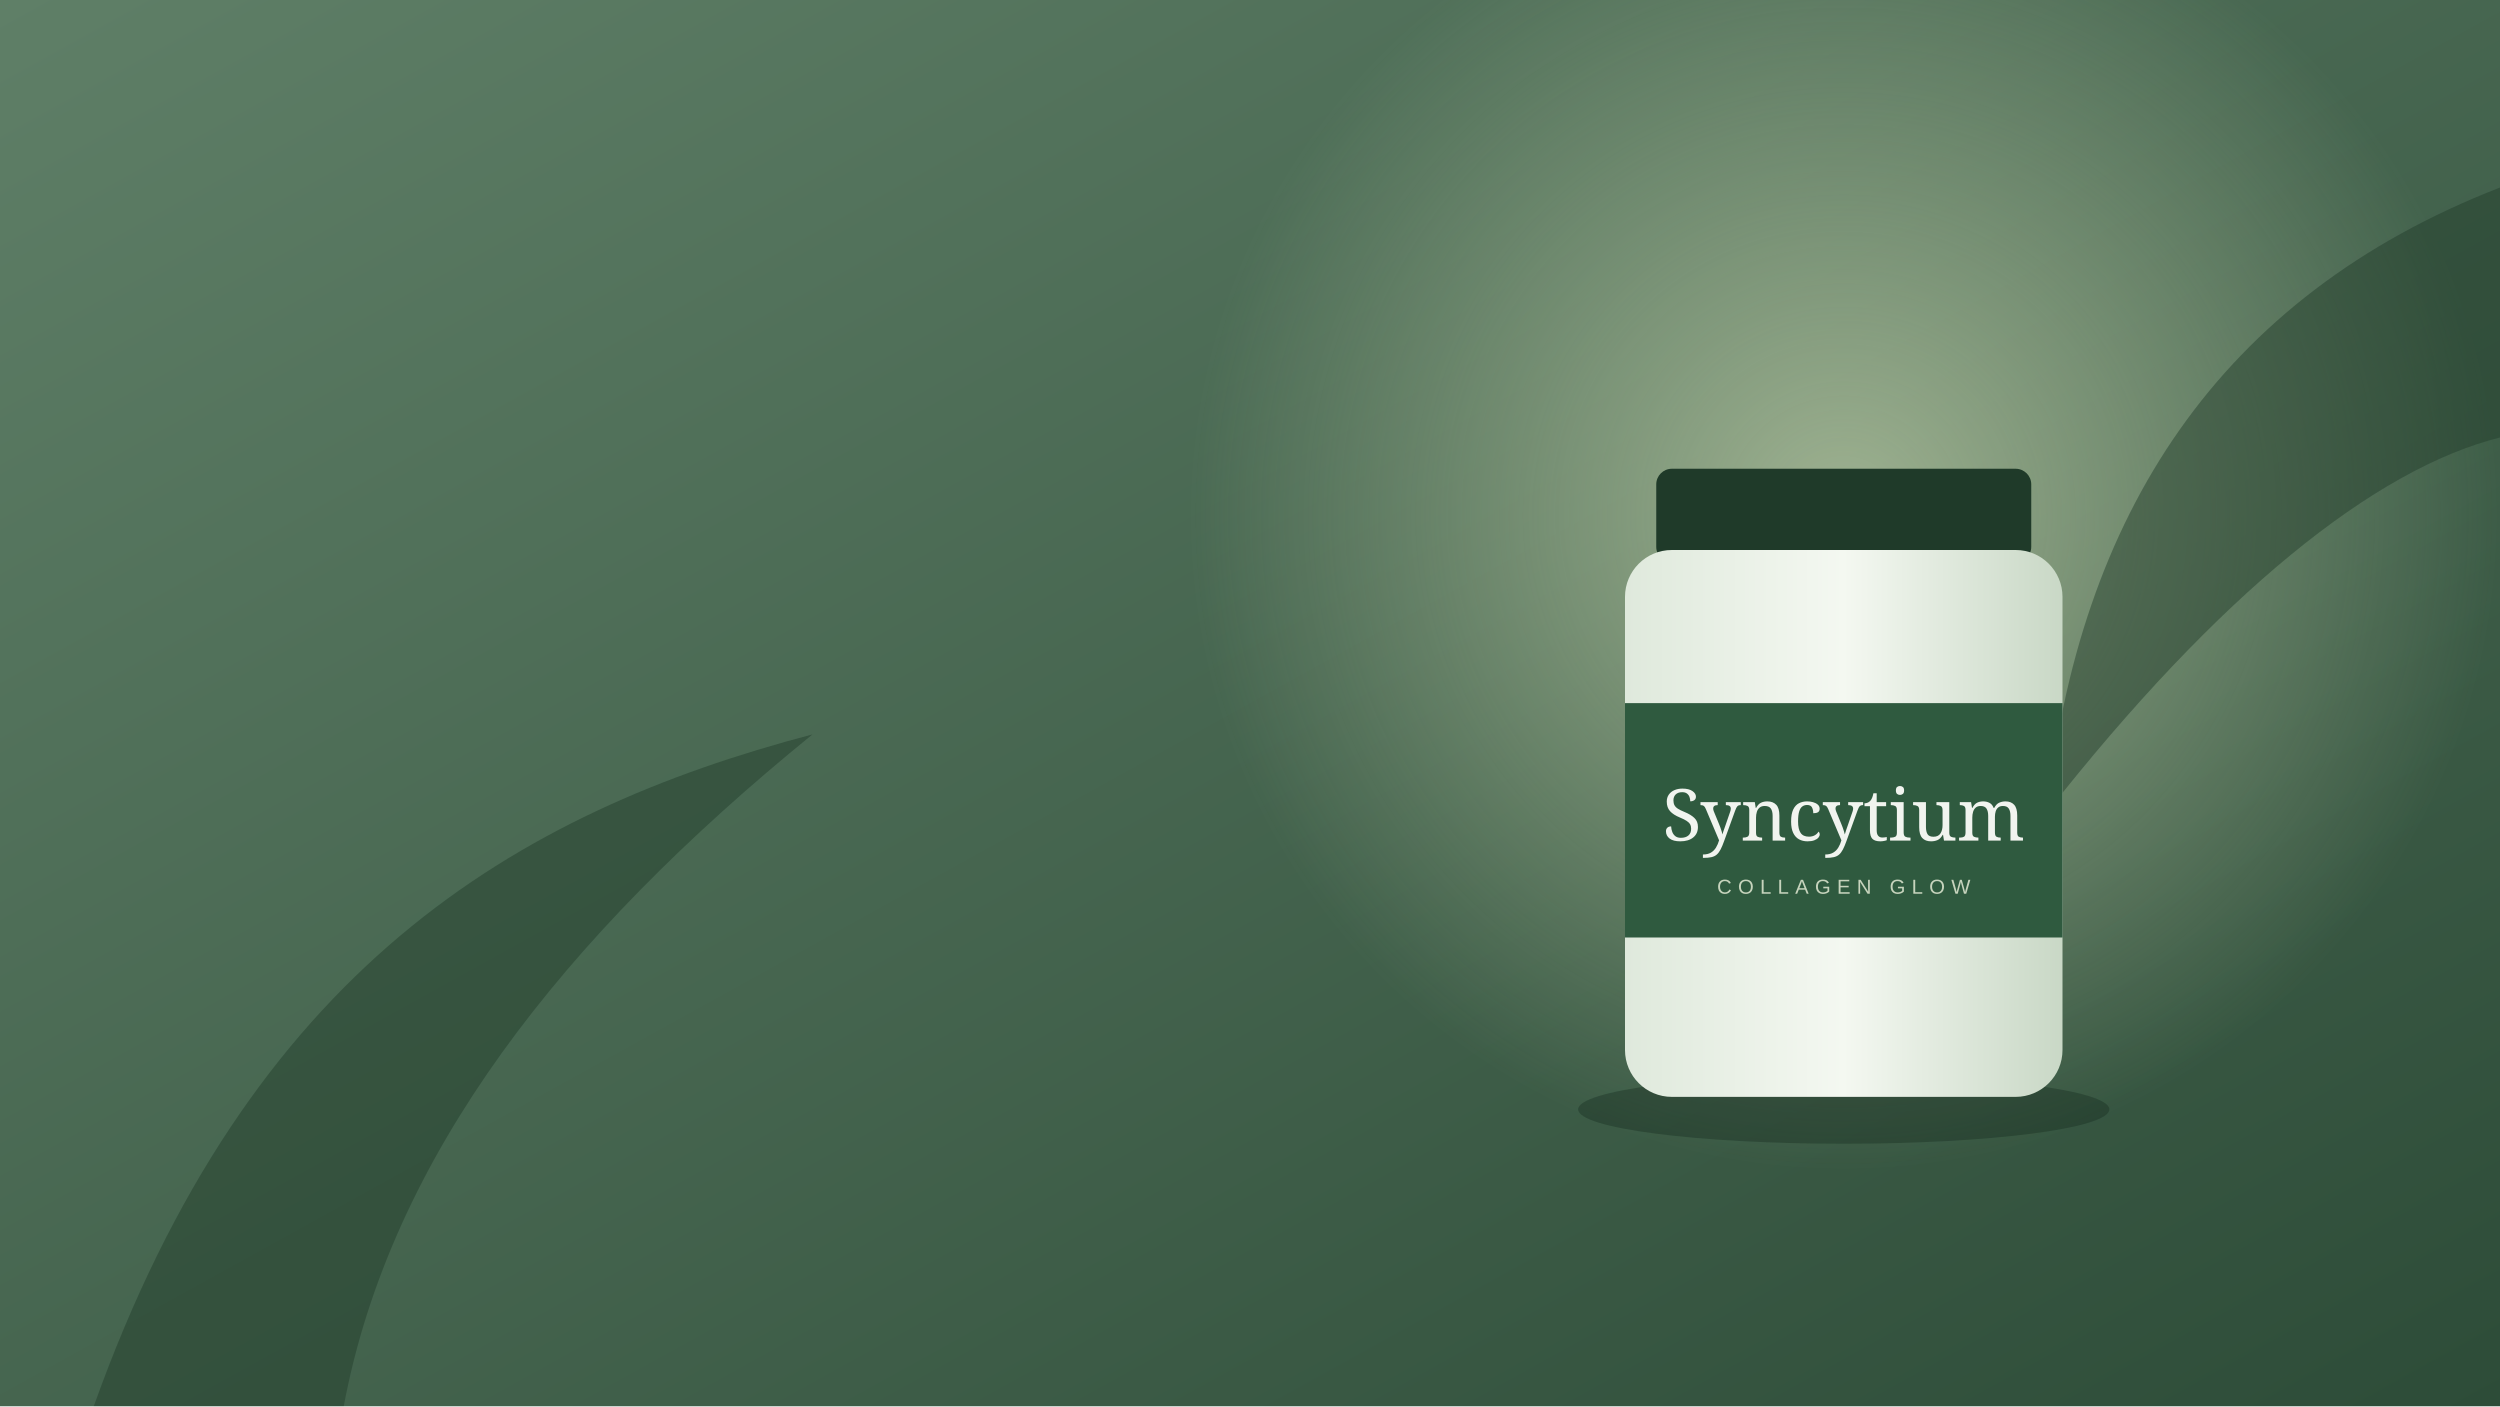
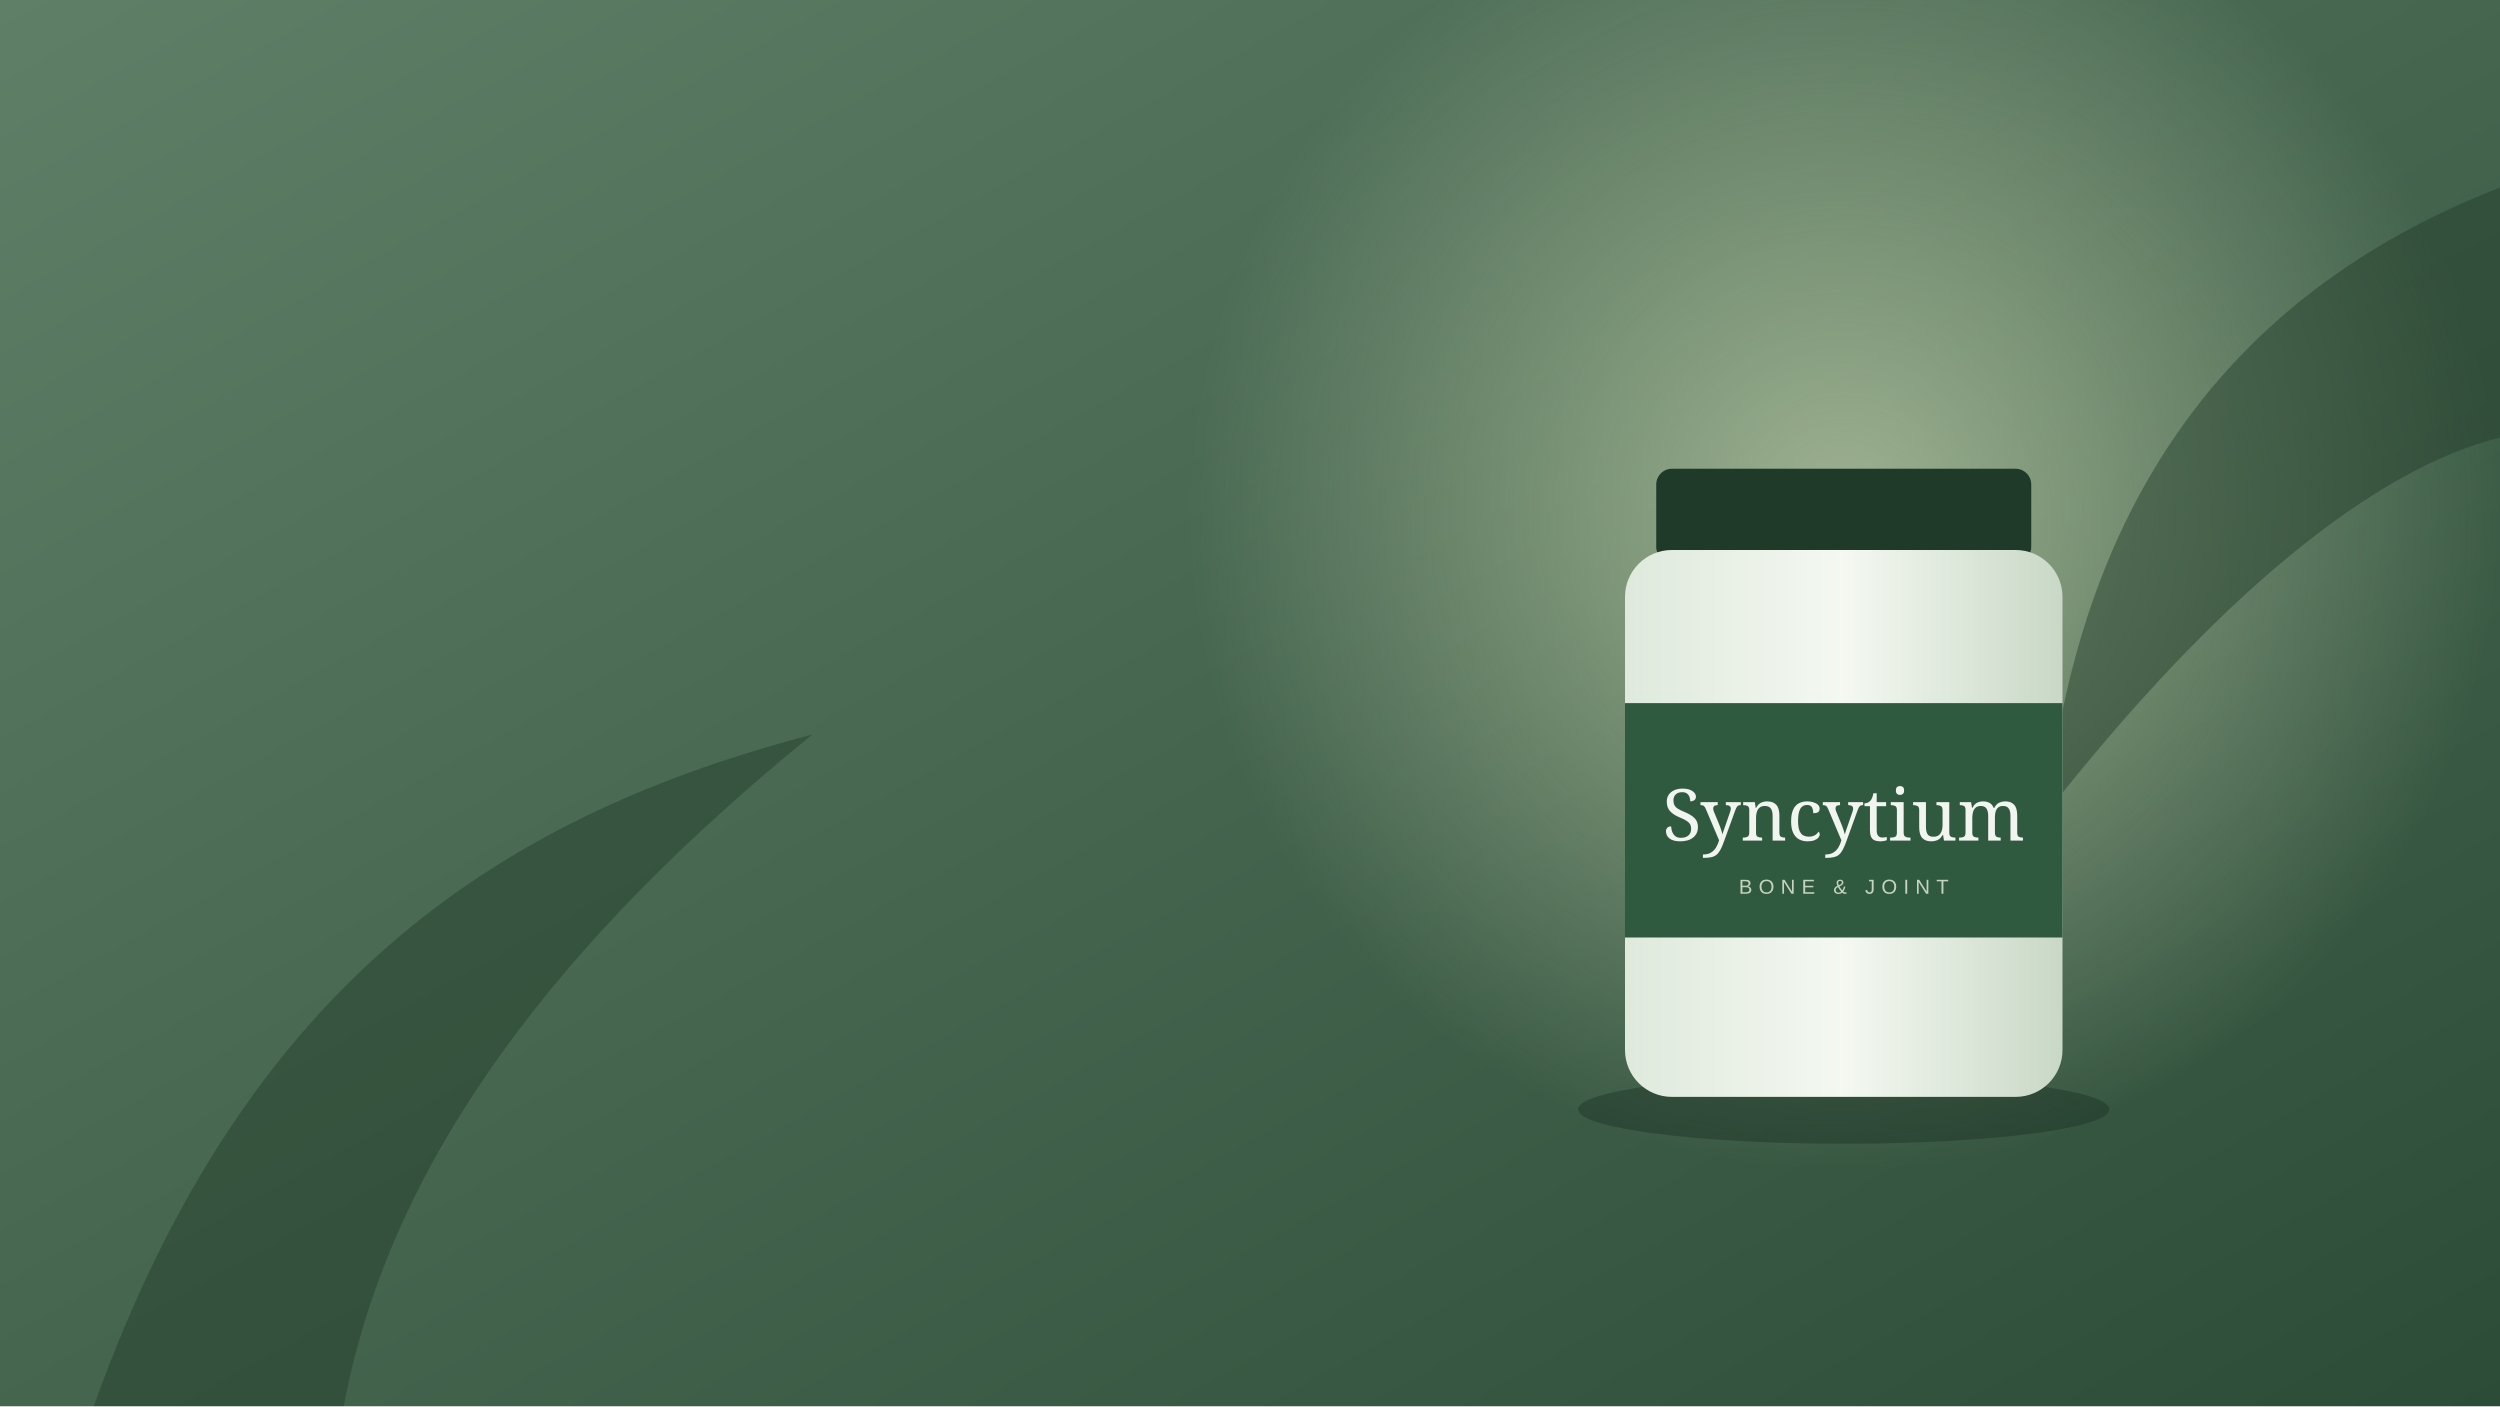
<svg xmlns="http://www.w3.org/2000/svg" viewBox="0 0 1600 900" preserveAspectRatio="xMidYMid slice">
  <defs>
    <linearGradient id="bg" x1="0" y1="0" x2="1" y2="1">
      <stop offset="0" stop-color="#5f7f67" />
      <stop offset="1" stop-color="#2d4c38" />
    </linearGradient>
    <radialGradient id="sun" cx=".5" cy=".5" r=".5">
      <stop offset="0" stop-color="#e9f3c9" stop-opacity=".55" />
      <stop offset="1" stop-color="#e9f3c9" stop-opacity="0" />
    </radialGradient>
    <linearGradient id="jar" x1="0" x2="1">
      <stop offset="0" stop-color="#dfe9dc" />
      <stop offset=".5" stop-color="#f4f8f1" />
      <stop offset="1" stop-color="#c9d8c6" />
    </linearGradient>
  </defs>
  <rect width="1600" height="900" fill="url(#bg)" />
  <circle cx="1180" cy="330" r="420" fill="url(#sun)" />
  <g fill="#1f3a29" opacity=".45">
    <path d="M60 900 C 160 620 330 520 520 470 C 360 600 250 740 220 900Z" />
    <path d="M1600 120 C 1420 190 1330 330 1310 520 C 1420 380 1520 300 1600 280Z" />
  </g>
  <g transform="translate(1100 300)">
    <ellipse cx="80" cy="410" rx="170" ry="22" fill="#10261a" opacity=".35" />
    <rect x="-40" y="0" width="240" height="60" rx="10" fill="#1f3a29" />
    <rect x="-60" y="52" width="280" height="350" rx="30" fill="url(#jar)" />
    <rect x="-60" y="150" width="280" height="150" fill="#2f5a3f" />
    <text x="80" y="238" text-anchor="middle" font-family="Georgia, serif" font-size="46" fill="#f1f4ef">Syncytium</text>
-     <text x="80" y="272" text-anchor="middle" font-family="Arial, sans-serif" font-size="13" letter-spacing="4" fill="#c7d4bd">COLLAGEN GLOW</text>
+     <text x="80" y="272" text-anchor="middle" font-family="Arial, sans-serif" font-size="13" letter-spacing="4" fill="#c7d4bd">BONE &amp; JOINT</text>
  </g>
</svg>
